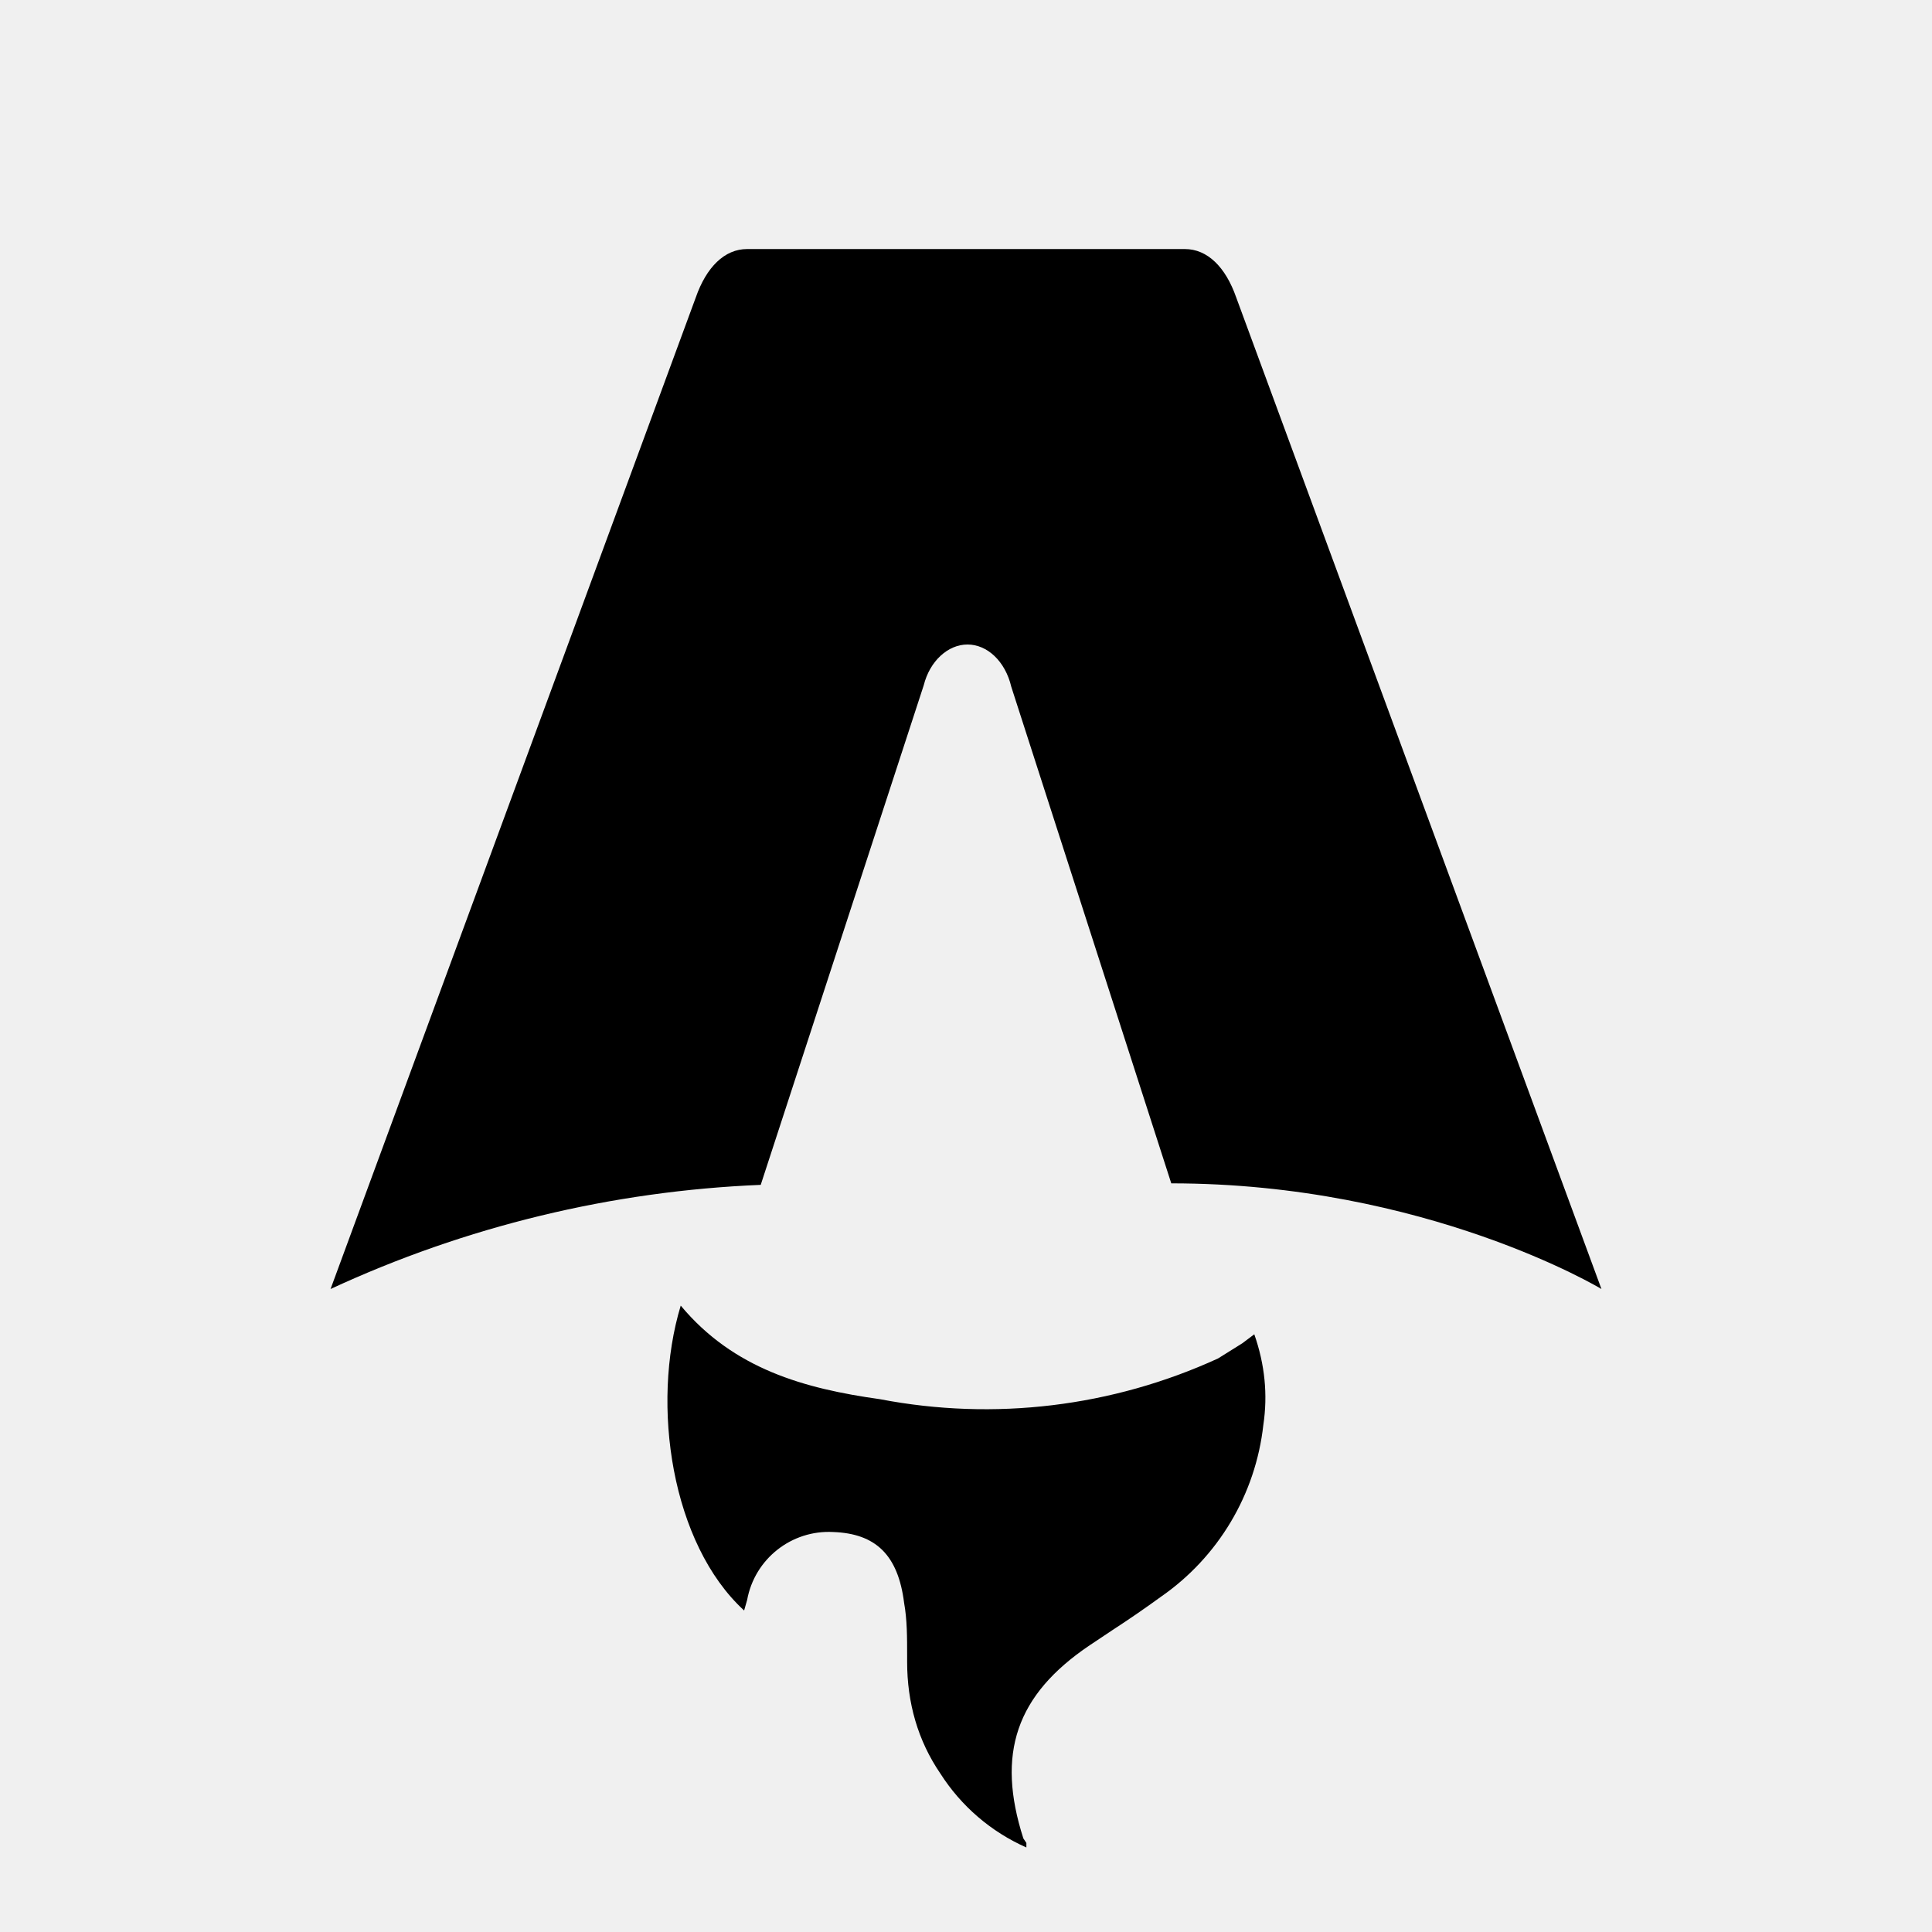
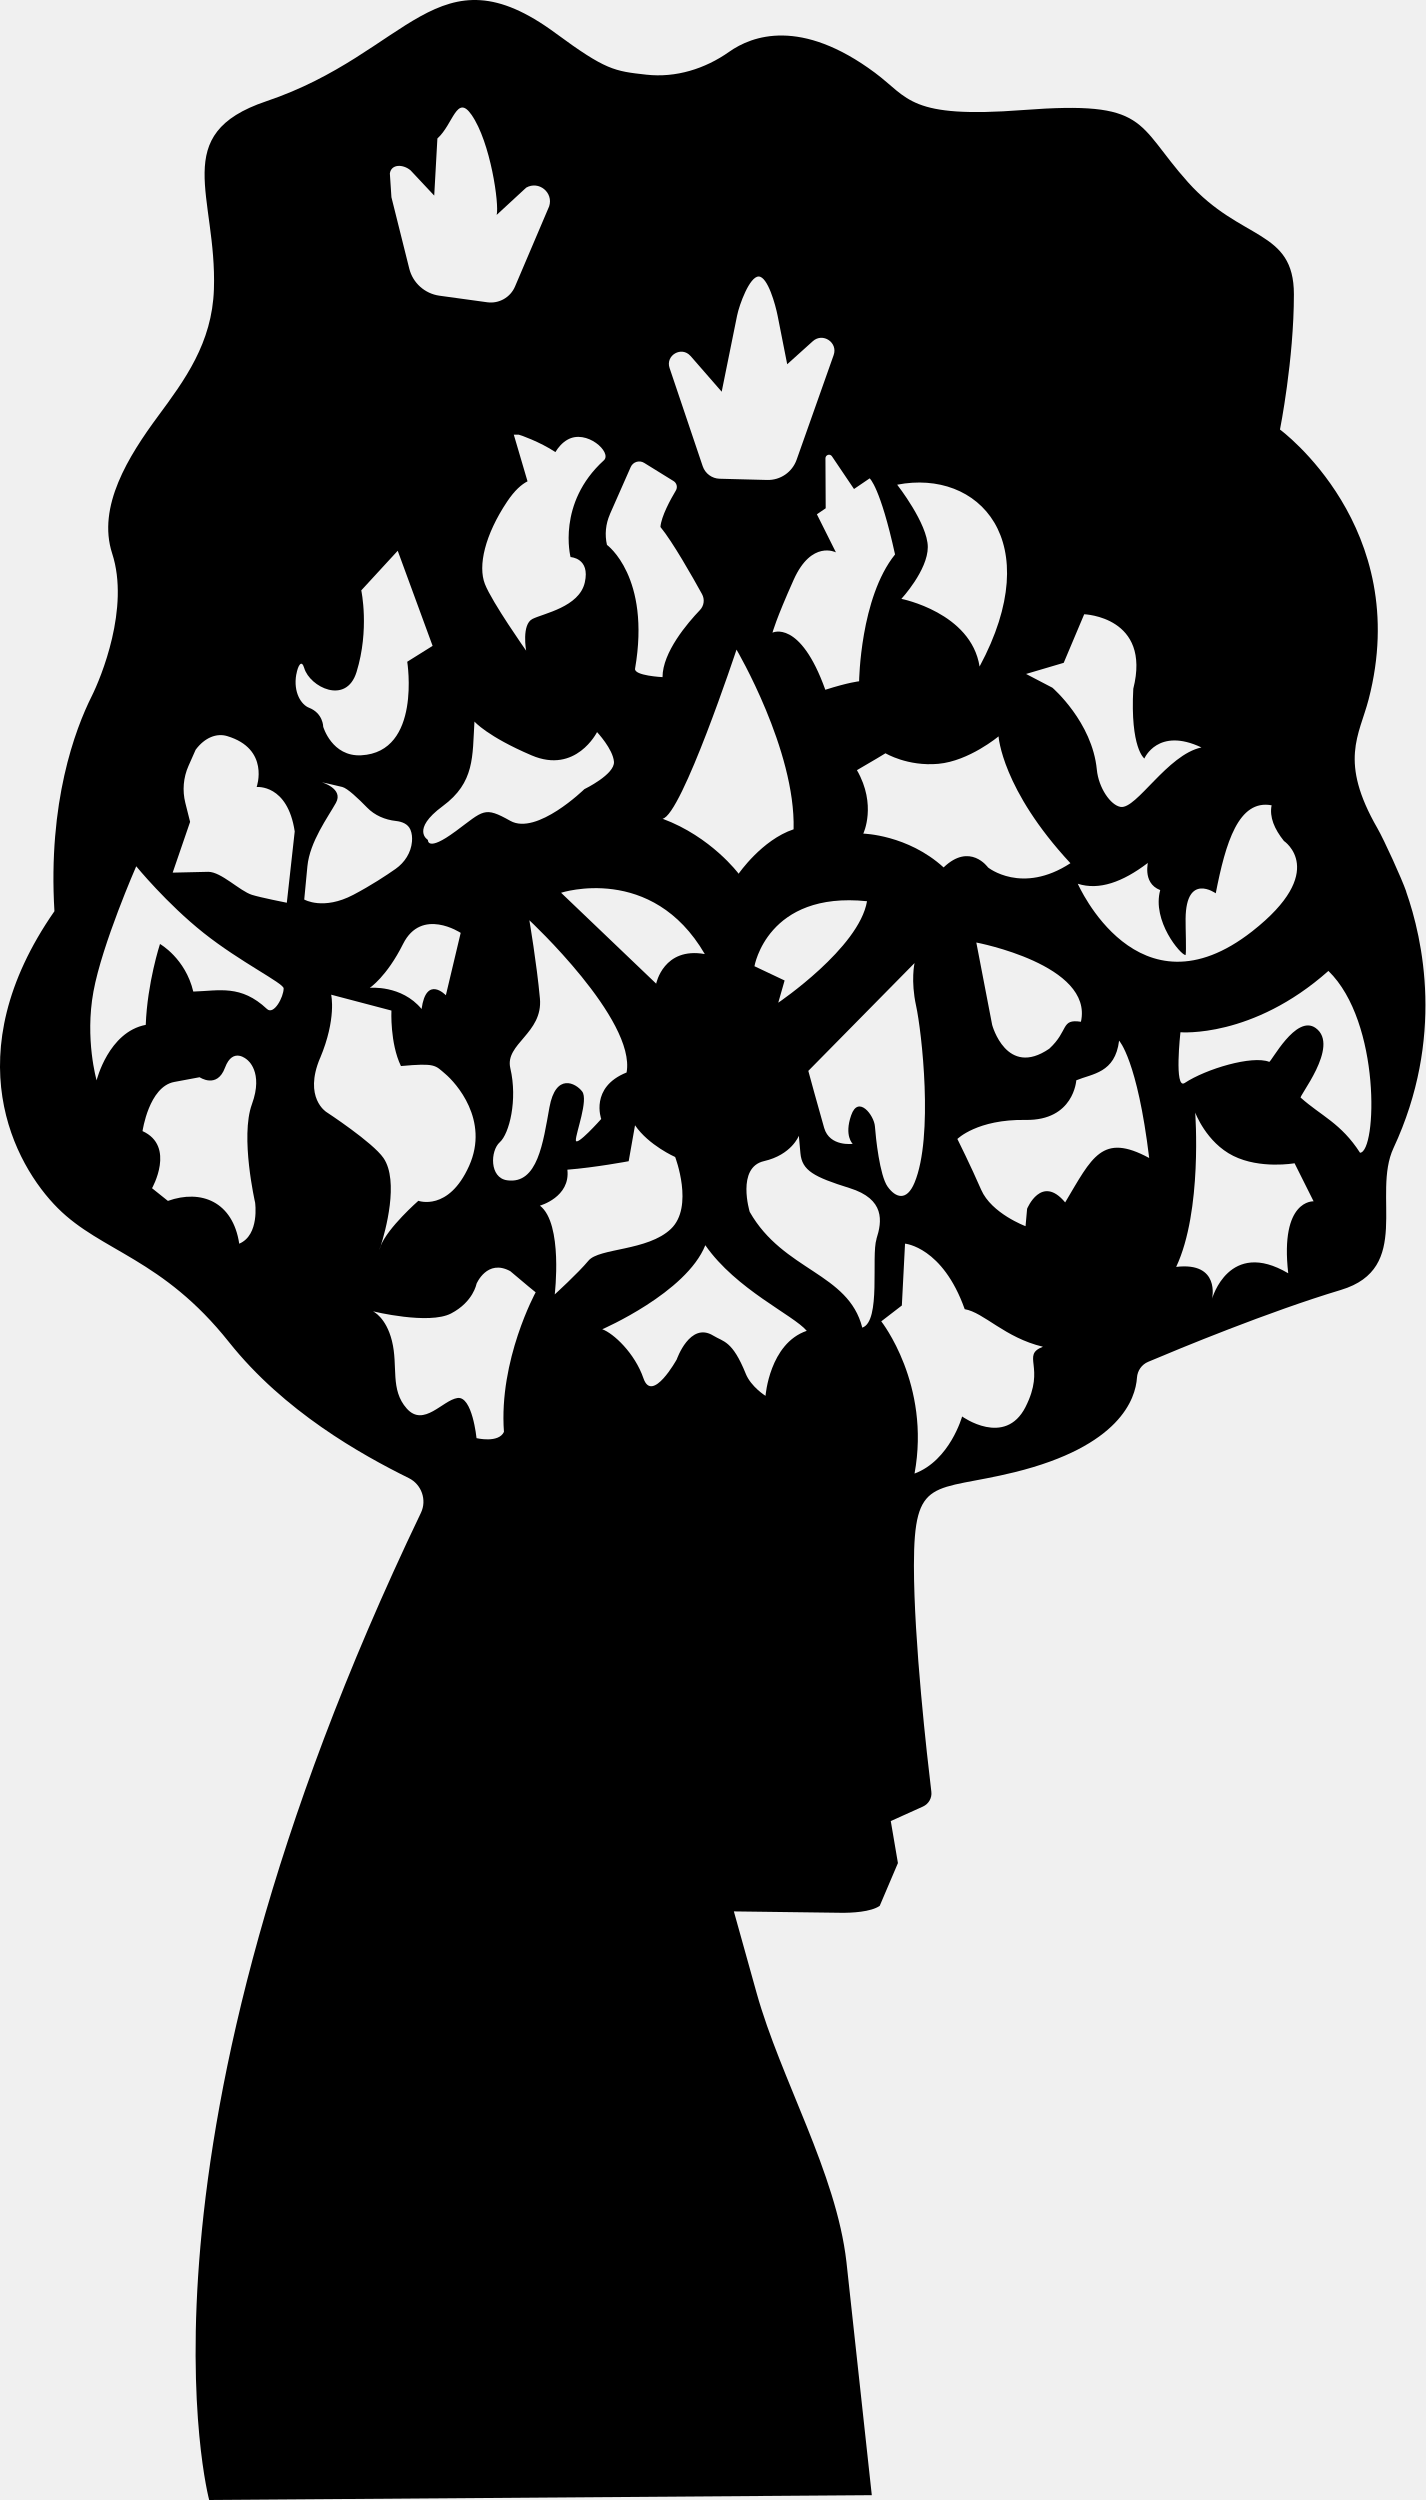
- <svg xmlns="http://www.w3.org/2000/svg" fill="none" viewBox="0 0 128 128">
-   <path d="M50.4 78.5a75.1 75.1 0 0 0-28.5 6.9l24.2-65.7c.7-2 1.9-3.2 3.4-3.2h29c1.5 0 2.7 1.2 3.4 3.2l24.2 65.7s-11.6-7-28.5-7L67 45.5c-.4-1.7-1.6-2.8-2.9-2.8-1.3 0-2.5 1.1-2.9 2.7L50.4 78.5Zm-1.1 28.2Zm-4.2-20.2c-2 6.6-.6 15.8 4.2 20.2a17.5 17.5 0 0 1 .2-.7 5.5 5.5 0 0 1 5.7-4.5c2.8.1 4.3 1.5 4.7 4.7.2 1.1.2 2.3.2 3.5v.4c0 2.7.7 5.2 2.2 7.4a13 13 0 0 0 5.7 4.9v-.3l-.2-.3c-1.8-5.6-.5-9.5 4.4-12.8l1.5-1a73 73 0 0 0 3.2-2.2 16 16 0 0 0 6.8-11.4c.3-2 .1-4-.6-6l-.8.6-1.6 1a37 37 0 0 1-22.4 2.7c-5-.7-9.7-2-13.2-6.2Z" />
+ <svg xmlns="http://www.w3.org/2000/svg" width="130" height="228" viewBox="0 0 130 228" fill="none">
+   <path d="M128.244 81.298C127.838 80.137 126.236 76.609 125.623 75.542C122.083 69.397 123.961 67.083 124.82 63.779C128.896 48.083 116.734 39.174 116.734 39.174C116.734 39.174 118.004 32.814 118.004 26.846C118.004 20.878 113.177 22.018 108.346 16.62C103.515 11.223 104.811 9.159 93.314 10.035C82.906 10.83 82.906 8.951 79.797 6.637C73.037 1.606 68.59 3.247 66.501 4.724C64.294 6.283 61.631 7.108 58.946 6.81C56.023 6.486 55.259 6.408 50.665 3.023C39.873 -4.932 37.364 4.832 24.279 9.236C15.369 12.238 19.794 17.855 19.509 26.38C19.345 31.302 16.828 34.679 14.406 37.965C11.729 41.593 8.837 46.2 10.231 50.484C11.846 55.445 9.204 61.815 8.366 63.49C6.834 66.556 4.369 73.158 4.964 83.103C-4.123 96.17 1.291 106.205 5.271 110.183C9.247 114.16 14.79 114.734 20.886 122.403C25.911 128.72 32.9 132.633 37.287 134.805C38.448 135.379 38.949 136.8 38.388 137.97C10.521 196.127 19.077 228 19.077 228L79.508 227.56L77.194 206.279C76.261 198.144 71.202 189.633 69 181.748L66.928 174.32L76.68 174.446C77.673 174.459 79.413 174.377 80.229 173.815L81.891 169.912L81.239 166.081L84.175 164.756C84.697 164.518 85.008 163.974 84.939 163.408C84.555 160.213 83.35 149.69 83.35 142.772C83.35 134.533 85.09 136.096 92.515 134.269C102.138 131.903 103.563 127.572 103.692 125.637C103.736 125.003 104.124 124.445 104.711 124.199C107.578 122.986 115.694 119.626 122.295 117.64C128.835 115.671 125.101 108.965 127.087 104.703C131.762 94.685 129.768 85.664 128.239 81.311L128.244 81.298ZM110.876 81.471C111.778 76.842 112.953 72.886 115.97 73.443C115.759 74.523 116.225 75.607 117.093 76.695C117.093 76.695 121.211 79.441 114.2 84.938C103.761 93.117 98.296 80.599 98.296 80.599C100.243 81.221 102.384 80.443 104.655 78.72C104.815 78.383 104.068 80.504 105.812 81.177C105.039 83.993 107.686 87.102 108.126 87.106C108.208 86.687 108.117 84.731 108.126 83.781C108.174 79.536 110.872 81.467 110.872 81.467L110.876 81.471ZM98.585 93.186C96.707 92.897 97.502 93.981 95.693 95.643C91.79 98.32 90.486 93.475 90.486 93.475L89.04 85.957C89.04 85.957 99.738 87.983 98.581 93.186H98.585ZM98.874 56.02C98.874 56.02 105.018 56.236 103.356 62.816C103.066 68.24 104.366 69.177 104.366 69.177C104.366 69.177 105.596 66.284 109.572 68.167C106.464 68.819 103.641 73.828 102.199 73.59C101.279 73.439 100.191 71.846 100.031 70.192C99.613 65.848 95.982 62.721 95.982 62.721L93.577 61.465L97.01 60.45L98.879 56.02H98.874ZM97.623 78.725C93.189 81.618 90.106 79.109 90.106 79.109C90.106 79.109 88.466 76.794 86.057 79.109C82.78 76.121 78.731 76.026 78.731 76.026C78.731 76.026 79.983 73.422 78.152 70.239C79.504 69.466 80.756 68.698 80.756 68.698C80.756 68.698 82.772 69.915 85.573 69.661C88.375 69.41 91.069 67.156 91.069 67.156C91.069 67.156 91.358 71.975 97.623 78.725ZM77.768 104.318C77.768 104.318 75.67 104.608 75.165 102.872C74.66 101.136 73.719 97.664 73.719 97.664L83.406 87.832C83.406 87.832 83.044 89.421 83.549 91.735C84.054 94.05 85.159 103.649 83.406 107.859C82.685 109.595 81.671 109.233 80.95 108.222C80.229 107.212 79.866 103.74 79.793 102.725C79.719 101.715 78.273 99.832 77.626 101.715C76.974 103.593 77.768 104.318 77.768 104.318ZM68.806 88.121C68.806 88.121 69.963 81.251 79.072 82.192C78.351 86.458 70.977 91.446 70.977 91.446L71.556 89.421L68.81 88.121H68.806ZM54.831 102.051C54.831 102.051 52.517 104.655 52.517 103.982C52.517 103.308 53.674 100.32 53.096 99.547C52.517 98.774 50.687 97.811 50.108 100.993C49.53 104.176 49.046 108.032 46.253 107.643C44.621 107.419 44.712 104.945 45.58 104.172C46.447 103.399 47.22 100.315 46.542 97.422C46.02 95.19 49.53 94.24 49.241 91.062C48.951 87.879 48.278 83.928 48.278 83.928C48.278 83.928 58.013 92.992 57.145 97.811C53.774 99.162 54.831 102.051 54.831 102.051ZM41.53 75.827C38.927 77.757 39.026 76.6 39.026 76.6C39.026 76.6 37.438 75.685 40.378 73.517C43.318 71.349 43.076 68.987 43.27 65.805C43.27 65.805 44.427 67.156 48.477 68.888C52.526 70.624 54.451 66.767 54.451 66.767C54.451 66.767 55.898 68.309 55.993 69.466C56.088 70.624 53.294 71.971 53.294 71.971C53.294 71.971 48.956 76.211 46.547 74.864C44.138 73.513 44.138 73.901 41.535 75.827H41.53ZM42.014 85.081L40.663 90.768C40.663 90.768 38.88 88.89 38.448 92.02C36.617 89.805 33.725 90.09 33.725 90.09C33.725 90.09 35.266 89.08 36.76 86.087C38.448 82.715 42.014 85.077 42.014 85.077V85.081ZM51.17 81.419C51.17 81.419 59.459 78.72 64.277 87.011C60.517 86.338 59.843 89.71 59.843 89.71L51.17 81.419ZM60.422 74.67C62.157 74.38 67.17 59.245 67.17 59.245C67.17 59.245 72.566 68.404 72.376 75.633C69.484 76.596 67.364 79.683 67.364 79.683C67.364 79.683 64.86 76.311 60.426 74.67H60.422ZM89.338 60.787C88.565 55.868 82.206 54.616 82.206 54.616C82.206 54.616 84.615 52.012 84.615 49.892C84.615 47.772 81.822 44.205 81.822 44.205C89.243 42.758 95.507 49.313 89.338 60.787ZM79.314 43.626C79.314 43.626 80.276 44.399 81.628 50.566C78.446 54.517 78.351 62.134 78.351 62.134C78.351 62.134 77.388 62.229 75.269 62.907C72.955 56.447 70.451 57.699 70.451 57.699C70.451 57.699 70.74 56.542 72.38 52.88C74.021 49.218 76.236 50.376 76.236 50.376L74.5 46.904L75.303 46.355L75.281 41.795C75.281 41.653 75.372 41.528 75.51 41.485C75.644 41.441 75.795 41.493 75.873 41.614L77.885 44.598L79.314 43.626ZM62.978 32.464L65.818 35.724L67.221 28.789C67.424 27.779 68.365 25.214 69.19 25.218C70.015 25.222 70.723 27.787 70.921 28.802L71.793 33.22L74.129 31.117C75.035 30.3 76.439 31.233 76.028 32.386L72.652 41.929C72.251 43.061 71.172 43.803 69.971 43.773L65.633 43.661C64.929 43.644 64.312 43.186 64.087 42.521L61.065 33.561C60.672 32.399 62.166 31.54 62.973 32.464H62.978ZM55.617 46.908L57.521 42.594C57.728 42.119 58.311 41.942 58.747 42.214L61.428 43.873C61.721 44.054 61.816 44.434 61.639 44.732C61.156 45.539 60.301 47.098 60.232 48.061C61.32 49.37 63.176 52.643 64.022 54.18C64.286 54.655 64.212 55.242 63.837 55.635C62.697 56.827 60.422 59.491 60.422 61.754C60.422 61.754 57.806 61.629 57.918 60.981C59.364 52.595 55.354 49.693 55.354 49.693C55.142 48.761 55.237 47.785 55.621 46.913L55.617 46.908ZM51.745 40.107C53.48 39.097 55.863 41.264 55.069 41.986C50.765 45.898 52.034 50.807 52.034 50.807C52.034 50.807 53.843 50.881 53.333 53.122C52.828 55.363 49.573 55.942 48.563 56.447C47.553 56.952 47.984 59.34 47.984 59.34C47.984 59.34 44.876 54.931 44.224 53.265C43.572 51.602 44.224 48.782 46.249 45.747C46.935 44.719 47.57 44.17 48.11 43.898L46.858 39.641H47.307C47.38 39.641 49.245 40.293 50.652 41.23C50.92 40.789 51.27 40.383 51.74 40.107H51.745ZM37.433 15.524L39.601 17.838L39.89 12.63C41.336 11.331 41.656 8.537 42.998 10.463C44.751 12.972 45.541 18.685 45.295 19.6L47.989 17.113C49.137 16.456 50.493 17.558 50.083 18.818L46.97 26.129C46.547 27.127 45.506 27.714 44.436 27.567L40.075 26.967C38.742 26.781 37.649 25.805 37.325 24.497L35.698 17.985L35.555 15.817C35.681 14.945 36.756 14.962 37.433 15.528V15.524ZM23.265 109.664C23.265 109.664 23.696 112.631 21.818 113.425C21.24 109.595 18.347 108.438 15.312 109.522L13.866 108.365C13.866 108.365 16.034 104.534 12.998 103.157C12.998 103.157 13.577 99.106 15.891 98.675L18.205 98.243C18.205 98.243 19.794 99.327 20.519 97.375C21.244 95.423 22.544 96.654 22.544 96.654C22.544 96.654 24.063 97.737 22.975 100.704C21.892 103.671 23.265 109.669 23.265 109.669V109.664ZM24.348 92.02C21.961 89.779 20.009 90.358 17.627 90.431C16.905 87.395 14.591 86.091 14.591 86.091C14.591 86.091 13.435 89.632 13.292 93.467C9.895 94.119 8.811 98.528 8.811 98.528C8.811 98.528 7.727 94.767 8.522 90.431C9.316 86.096 12.424 79.005 12.424 79.005C12.424 79.005 15.209 82.412 18.568 85.081C21.926 87.75 25.872 89.671 25.868 90.142C25.868 90.928 24.974 92.608 24.348 92.02ZM26.157 82.33C26.157 82.33 23.753 81.855 22.975 81.609C21.862 81.255 20.169 79.51 18.999 79.51L15.748 79.584L17.337 74.955L16.901 73.219C16.621 72.096 16.72 70.909 17.19 69.851L17.842 68.378C18.675 67.255 19.763 66.845 20.713 67.13C24.637 68.305 23.407 71.777 23.407 71.777C23.407 71.777 26.226 71.487 26.878 75.827L26.157 82.335V82.33ZM27.025 61.508C27.172 60.675 27.508 60.117 27.746 60.929C28.255 62.652 31.575 64.328 32.516 61.292C33.716 57.41 32.948 53.843 32.948 53.843L36.272 50.229L39.454 58.904L37.14 60.351C37.14 60.351 38.452 68.585 32.948 68.883C30.271 69.026 29.477 66.28 29.477 66.28C29.477 66.28 29.477 65.049 28.177 64.544C27.491 64.276 26.731 63.17 27.02 61.508H27.025ZM28.035 79.005C28.251 76.764 29.913 74.523 30.638 73.219C31.359 71.919 29.339 71.341 29.339 71.341C29.339 71.341 30.349 71.556 31.217 71.772C31.687 71.889 32.672 72.822 33.475 73.646C34.17 74.363 35.111 74.765 36.108 74.873C36.661 74.933 37.213 75.141 37.433 75.676C37.576 76.017 37.602 76.393 37.572 76.755C37.485 77.762 36.911 78.656 36.086 79.238C35.236 79.834 33.859 80.746 32.227 81.605C29.481 83.051 27.746 82.037 27.746 82.037C27.746 82.037 27.819 81.242 28.035 79.001V79.005ZM29.192 96.502C30.712 92.888 30.202 90.716 30.202 90.716L35.698 92.163C35.698 92.163 35.555 95.129 36.566 97.224C39.747 96.934 39.674 97.15 40.615 97.945C41.556 98.739 44.664 102.138 42.782 106.331C40.904 110.524 38.154 109.513 38.154 109.513C38.154 109.513 35.365 111.957 34.722 113.62C34.597 114.008 34.55 114.095 34.683 113.706C34.692 113.676 34.709 113.646 34.722 113.62C35.137 112.337 36.419 107.717 34.973 105.61C33.997 104.185 29.766 101.417 29.766 101.417C29.766 101.417 27.668 100.117 29.188 96.498L29.192 96.502ZM45.964 130.582C45.48 131.644 43.46 131.16 43.46 131.16C43.46 131.16 43.076 127.304 41.725 127.498C40.373 127.693 38.642 130.197 37.097 128.461C35.555 126.725 36.324 124.605 35.745 122.291C35.201 120.106 34.01 119.592 34.01 119.592C34.01 119.592 39.117 120.844 41.142 119.786C43.166 118.728 43.456 117.087 43.456 117.087C43.456 117.087 44.419 114.773 46.538 115.93C47.889 117.087 48.852 117.86 48.852 117.86C48.852 117.86 45.48 124.031 45.96 130.586L45.964 130.582ZM50.592 118.05C50.592 118.05 51.365 111.59 49.241 109.954C49.241 109.954 52.034 109.181 51.745 106.676C54.248 106.482 57.335 105.903 57.335 105.903L57.914 102.626C59.166 104.457 61.575 105.519 61.575 105.519C61.575 105.519 63.31 110.049 61.19 112.074C59.071 114.099 54.637 113.81 53.674 114.967C52.712 116.124 50.592 118.05 50.592 118.05ZM68.011 125.279C66.781 122.243 65.987 122.386 65.046 121.807C62.926 120.503 61.721 123.975 61.721 123.975C61.721 123.975 59.481 128.025 58.687 125.711C57.892 123.396 55.941 121.591 54.926 121.228C54.926 121.228 62.589 117.903 64.325 113.564C67.144 117.614 72.35 119.924 73.576 121.371C70.179 122.528 69.816 127.3 69.816 127.3C69.816 127.3 68.499 126.488 68.007 125.275L68.011 125.279ZM79.94 112.985C79.435 114.574 80.371 120.503 78.64 121.082C77.375 116.068 71.448 115.926 68.374 110.524C68.374 110.524 67.144 106.473 69.674 105.895C72.203 105.316 72.855 103.58 72.855 103.58L72.998 105.169C73.14 106.758 74.228 107.337 77.479 108.352C80.73 109.362 80.445 111.387 79.935 112.981L79.94 112.985ZM93.53 128.315C91.652 132.002 87.745 129.183 87.745 129.183C87.745 129.183 86.635 133.185 83.406 134.39C84.9 126.242 80.371 120.507 80.371 120.507L82.249 119.061L82.539 113.421C82.539 113.421 85.962 113.71 87.982 119.398C89.718 119.687 91.643 122.001 95.114 122.822C93.09 123.616 95.403 124.631 93.526 128.319L93.53 128.315ZM97.143 109.66C94.976 107.056 93.672 110.239 93.672 110.239L93.53 111.828C93.53 111.828 90.422 110.67 89.481 108.503C88.539 106.335 87.313 103.874 87.313 103.874C87.313 103.874 89.122 102.064 93.53 102.138C97.938 102.211 98.158 98.523 98.158 98.523C99.621 97.915 101.698 97.871 102.061 94.909C102.061 94.909 103.723 96.645 104.806 105.61C100.502 103.278 99.6 105.536 97.143 109.66ZM117.481 116.12C112.085 112.938 110.544 118.435 110.544 118.435C110.544 118.435 111.316 115.062 107.267 115.541C109.676 110.433 109.002 101.464 109.002 101.464C109.002 101.464 110.004 104.185 112.473 105.415C114.943 106.646 118.064 106.089 118.064 106.089L119.8 109.561C119.8 109.561 116.717 109.366 117.486 116.116L117.481 116.12ZM124.035 105.13C122.299 102.431 120.469 101.758 118.638 100.117C118.271 100.173 122.269 95.393 119.99 93.756C118.189 92.461 115.918 96.908 115.75 96.839C114.192 96.231 110 97.478 108.04 98.77C107.068 99.409 107.656 94.141 107.656 94.141C107.656 94.141 114.209 94.719 121.151 88.548C125.964 93.225 125.567 105.031 124.043 105.13H124.035Z" fill="#F1F5F9" />
  <style>
-         path { fill: #000; }
-         @media (prefers-color-scheme: dark) {
-             path { fill: #FFF; }
-         }
-     </style>
+     path { fill: #000; }
+     @media (prefers-color-scheme: dark) {
+     path { fill: #FFF; }
+     }
+ </style>
</svg>
